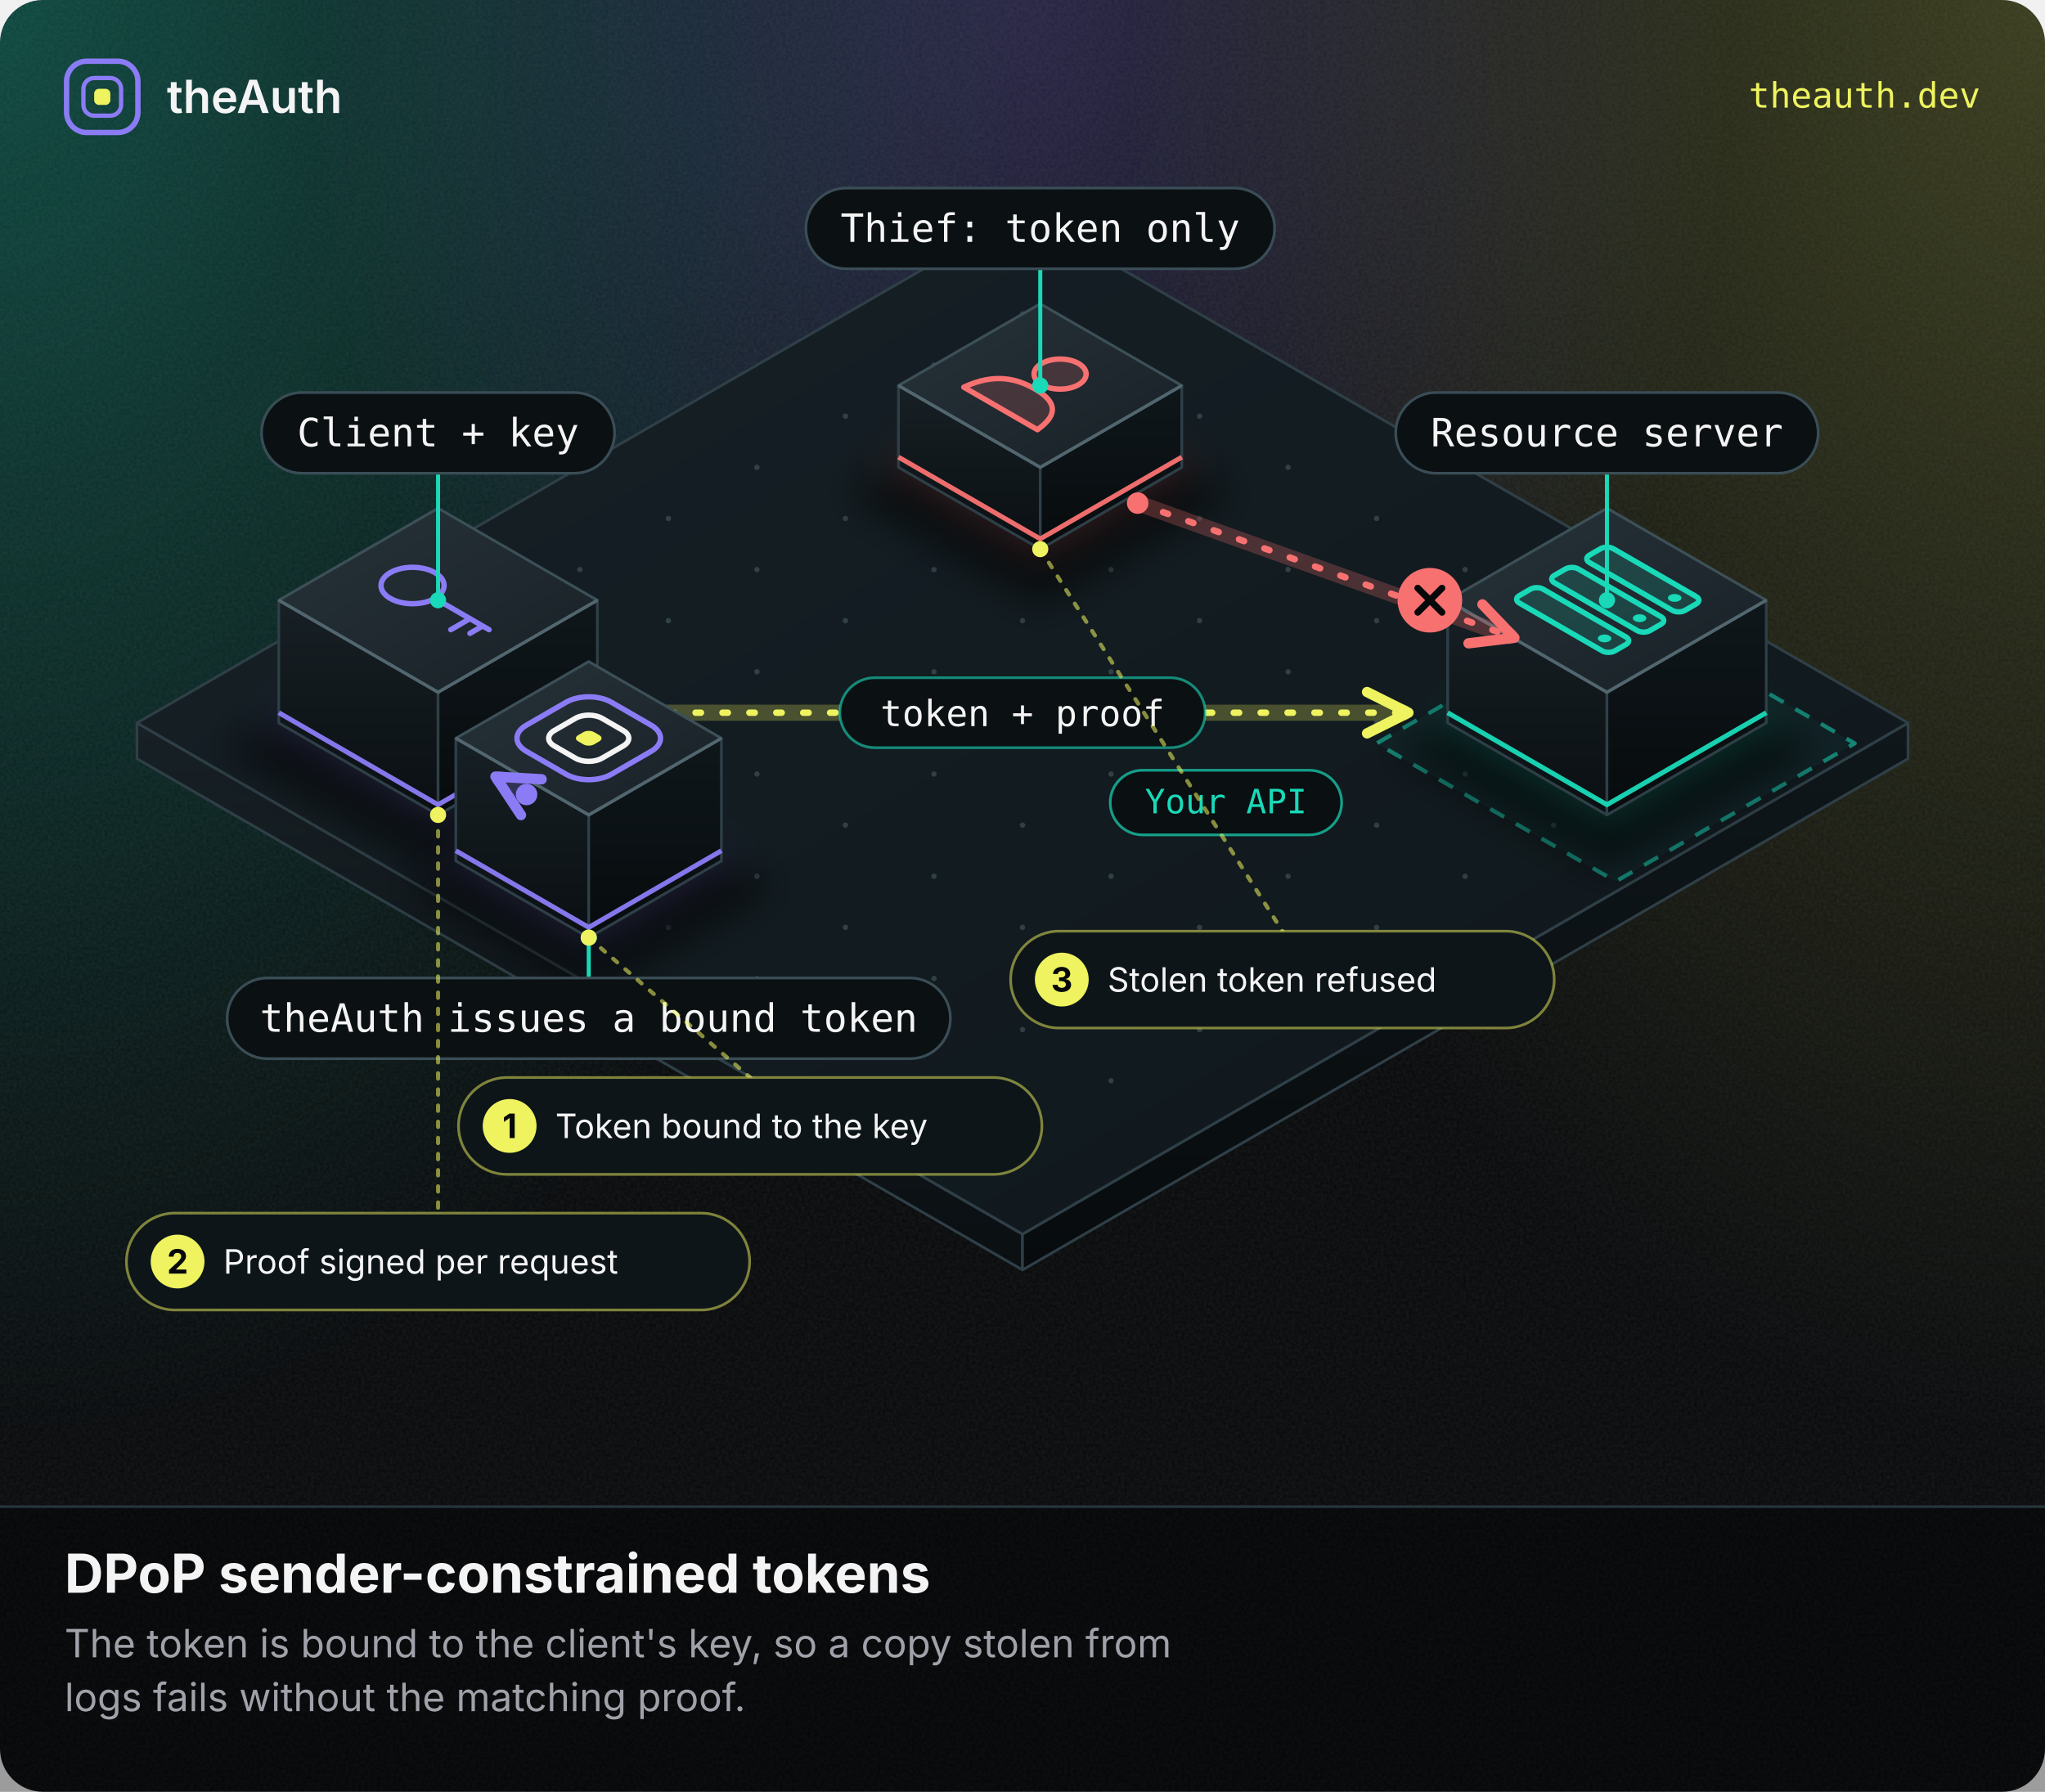
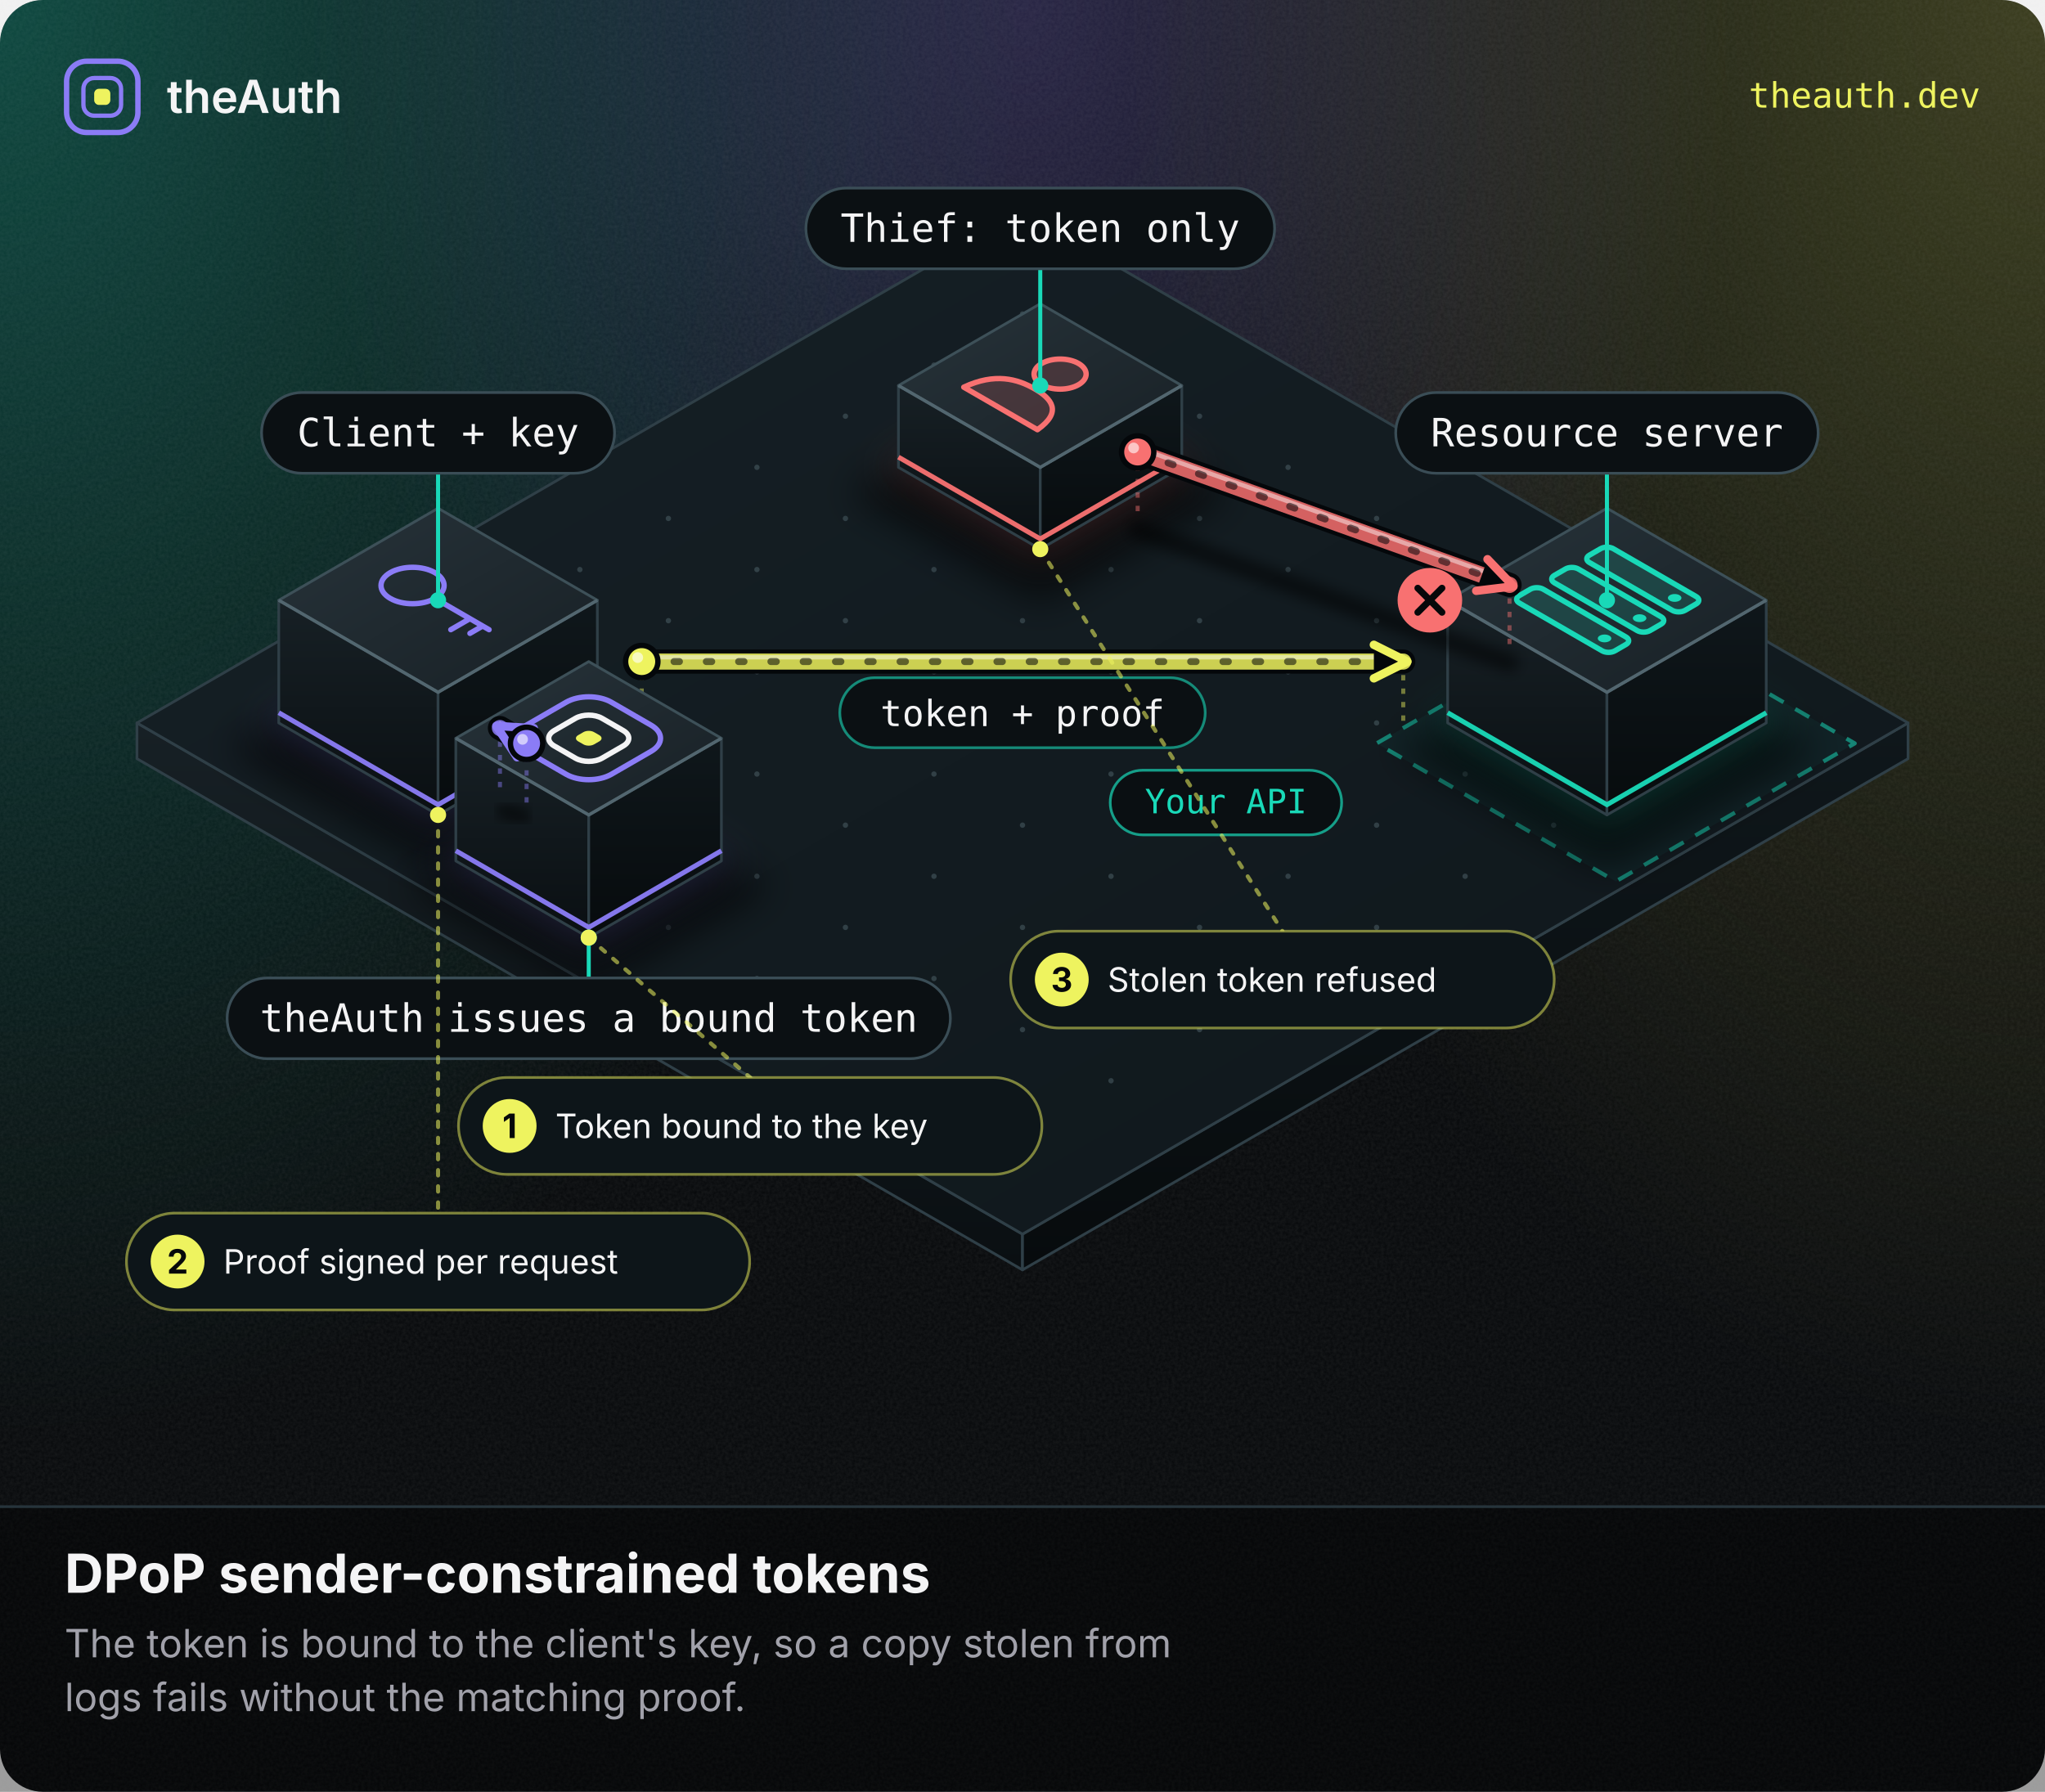
<svg xmlns="http://www.w3.org/2000/svg" viewBox="0 0 760 666" preserveAspectRatio="xMidYMid meet" role="img" aria-labelledby="t d" font-family="Inter,ui-sans-serif,system-ui,-apple-system,Segoe UI,Roboto,sans-serif">
  <defs>
    <radialGradient id="g1" cx="0" cy="0" r="1" gradientUnits="userSpaceOnUse" gradientTransform="translate(0 0) scale(380 532.8)">
      <stop stop-color="#19d9b8" stop-opacity=".30" />
      <stop offset="1" stop-color="#19d9b8" stop-opacity="0" />
    </radialGradient>
    <radialGradient id="g2" cx="0" cy="0" r="1" gradientUnits="userSpaceOnUse" gradientTransform="translate(380 0) scale(266 399.6)">
      <stop stop-color="#8b7cf6" stop-opacity=".24" />
      <stop offset="1" stop-color="#8b7cf6" stop-opacity="0" />
    </radialGradient>
    <radialGradient id="g3" cx="0" cy="0" r="1" gradientUnits="userSpaceOnUse" gradientTransform="translate(760 0) scale(342 532.8)">
      <stop stop-color="#eef35f" stop-opacity=".22" />
      <stop offset="1" stop-color="#eef35f" stop-opacity="0" />
    </radialGradient>
    <linearGradient id="tf" x1="0" y1="0" x2="1" y2="1">
      <stop stop-color="#27333a" />
      <stop offset="1" stop-color="#182025" />
    </linearGradient>
    <linearGradient id="lf" x1="0" y1="0" x2="0" y2="1">
      <stop stop-color="#172025" />
      <stop offset="1" stop-color="#0a0f12" />
    </linearGradient>
    <linearGradient id="rf" x1="0" y1="0" x2="0" y2="1">
      <stop stop-color="#0f171b" />
      <stop offset="1" stop-color="#070b0d" />
    </linearGradient>
    <linearGradient id="pf" x1="0" y1="0" x2="1" y2="1">
      <stop stop-color="#162026" />
      <stop offset="1" stop-color="#0f171b" />
    </linearGradient>
-     <marker id="mt" viewBox="0 0 10 10" refX="8" refY="5" markerWidth="8" markerHeight="8" orient="auto-start-reverse">
-       <path d="M1 1L9 5L1 9" fill="none" stroke="#19d9b8" stroke-width="2" stroke-linecap="round" stroke-linejoin="round" />
-     </marker>
-     <marker id="ml" viewBox="0 0 10 10" refX="8" refY="5" markerWidth="8" markerHeight="8" orient="auto-start-reverse">
-       <path d="M1 1L9 5L1 9" fill="none" stroke="#eef35f" stroke-width="2" stroke-linecap="round" stroke-linejoin="round" />
-     </marker>
-     <marker id="mp" viewBox="0 0 10 10" refX="8" refY="5" markerWidth="8" markerHeight="8" orient="auto-start-reverse">
-       <path d="M1 1L9 5L1 9" fill="none" stroke="#8b7cf6" stroke-width="2" stroke-linecap="round" stroke-linejoin="round" />
-     </marker>
-     <marker id="mr" viewBox="0 0 10 10" refX="8" refY="5" markerWidth="8" markerHeight="8" orient="auto-start-reverse">
-       <path d="M1 1L9 5L1 9" fill="none" stroke="#f87171" stroke-width="2" stroke-linecap="round" stroke-linejoin="round" />
+     <marker id="mt" viewBox="0 0 10 10" refX="8" refY="5" markerWidth="6" markerHeight="6" orient="auto-start-reverse">
+       <path d="M1 1L9 5L1 9" fill="#04070a" stroke="#19d9b8" stroke-width="2" stroke-linecap="round" stroke-linejoin="round" />
+     </marker>
+     <marker id="ml" viewBox="0 0 10 10" refX="8" refY="5" markerWidth="6" markerHeight="6" orient="auto-start-reverse">
+       <path d="M1 1L9 5L1 9" fill="#04070a" stroke="#eef35f" stroke-width="2" stroke-linecap="round" stroke-linejoin="round" />
+     </marker>
+     <marker id="mp" viewBox="0 0 10 10" refX="8" refY="5" markerWidth="6" markerHeight="6" orient="auto-start-reverse">
+       <path d="M1 1L9 5L1 9" fill="#04070a" stroke="#8b7cf6" stroke-width="2" stroke-linecap="round" stroke-linejoin="round" />
+     </marker>
+     <marker id="mr" viewBox="0 0 10 10" refX="8" refY="5" markerWidth="6" markerHeight="6" orient="auto-start-reverse">
+       <path d="M1 1L9 5L1 9" fill="#04070a" stroke="#f87171" stroke-width="2" stroke-linecap="round" stroke-linejoin="round" />
    </marker>
    <style>.flow{animation:flow 1.8s linear infinite}@keyframes flow{to{stroke-dashoffset:-20}}@media (prefers-reduced-motion:reduce){.flow{animation:none}}</style>
+     <filter id="sb" x="-20%" y="-20%" width="140%" height="140%">
+       <feGaussianBlur stdDeviation="2.5" />
+     </filter>
    <filter id="bl" x="-30%" y="-30%" width="160%" height="160%">
      <feGaussianBlur stdDeviation="7" />
    </filter>
    <filter id="n" x="0" y="0" width="100%" height="100%">
      <feTurbulence type="fractalNoise" baseFrequency=".85" numOctaves="2" seed="11" stitchTiles="stitch" />
      <feColorMatrix values="0 0 0 0 1  0 0 0 0 1  0 0 0 0 1  0 0 0 .7 0" />
    </filter>
  </defs>
  <rect width="760" height="666" rx="16" fill="#06080a" />
  <rect width="760" height="666" rx="16" fill="url(#g1)" />
  <rect width="760" height="666" rx="16" fill="url(#g2)" />
  <rect width="760" height="666" rx="16" fill="url(#g3)" />
  <rect width="760" height="666" rx="16" filter="url(#n)" opacity=".10" />
  <polygon points="50.9,282 380,472 380,458.7 50.9,268.7" fill="url(#lf)" stroke="#2f3f47" stroke-width="1" stroke-linejoin="round" />
  <polygon points="709.1,282 380,472 380,458.7 709.1,268.7" fill="url(#rf)" stroke="#2f3f47" stroke-width="1" stroke-linejoin="round" />
  <polygon points="380,78.7 709.1,268.7 380,458.7 50.9,268.7" fill="url(#pf)" stroke="#2f3f47" stroke-width="1" stroke-linejoin="round" />
  <circle cx="380" cy="116.7" r="1" fill="#46585f" opacity=".6" />
  <circle cx="347.1" cy="135.7" r="1" fill="#46585f" opacity=".6" />
  <circle cx="314.2" cy="154.7" r="1" fill="#46585f" opacity=".6" />
  <circle cx="281.3" cy="173.7" r="1" fill="#46585f" opacity=".6" />
  <circle cx="248.4" cy="192.7" r="1" fill="#46585f" opacity=".6" />
  <circle cx="215.5" cy="211.7" r="1" fill="#46585f" opacity=".6" />
  <circle cx="182.6" cy="230.7" r="1" fill="#46585f" opacity=".6" />
  <circle cx="149.6" cy="249.7" r="1" fill="#46585f" opacity=".6" />
  <circle cx="116.7" cy="268.7" r="1" fill="#46585f" opacity=".6" />
  <circle cx="412.9" cy="135.7" r="1" fill="#46585f" opacity=".6" />
  <circle cx="380" cy="154.7" r="1" fill="#46585f" opacity=".6" />
  <circle cx="347.1" cy="173.7" r="1" fill="#46585f" opacity=".6" />
  <circle cx="314.2" cy="192.7" r="1" fill="#46585f" opacity=".6" />
  <circle cx="281.3" cy="211.7" r="1" fill="#46585f" opacity=".6" />
  <circle cx="248.4" cy="230.7" r="1" fill="#46585f" opacity=".6" />
  <circle cx="215.5" cy="249.7" r="1" fill="#46585f" opacity=".6" />
  <circle cx="182.6" cy="268.7" r="1" fill="#46585f" opacity=".6" />
  <circle cx="149.6" cy="287.7" r="1" fill="#46585f" opacity=".6" />
  <circle cx="445.8" cy="154.7" r="1" fill="#46585f" opacity=".6" />
  <circle cx="412.9" cy="173.7" r="1" fill="#46585f" opacity=".6" />
  <circle cx="380" cy="192.7" r="1" fill="#46585f" opacity=".6" />
  <circle cx="347.1" cy="211.7" r="1" fill="#46585f" opacity=".6" />
  <circle cx="314.2" cy="230.7" r="1" fill="#46585f" opacity=".6" />
  <circle cx="281.3" cy="249.7" r="1" fill="#46585f" opacity=".6" />
  <circle cx="248.4" cy="268.7" r="1" fill="#46585f" opacity=".6" />
  <circle cx="215.5" cy="287.7" r="1" fill="#46585f" opacity=".6" />
  <circle cx="182.6" cy="306.7" r="1" fill="#46585f" opacity=".6" />
  <circle cx="478.7" cy="173.7" r="1" fill="#46585f" opacity=".6" />
  <circle cx="445.8" cy="192.7" r="1" fill="#46585f" opacity=".6" />
  <circle cx="412.9" cy="211.7" r="1" fill="#46585f" opacity=".6" />
  <circle cx="380" cy="230.7" r="1" fill="#46585f" opacity=".6" />
  <circle cx="347.1" cy="249.7" r="1" fill="#46585f" opacity=".6" />
  <circle cx="314.2" cy="268.7" r="1" fill="#46585f" opacity=".6" />
  <circle cx="281.3" cy="287.7" r="1" fill="#46585f" opacity=".6" />
  <circle cx="248.4" cy="306.7" r="1" fill="#46585f" opacity=".6" />
  <circle cx="215.5" cy="325.7" r="1" fill="#46585f" opacity=".6" />
  <circle cx="511.6" cy="192.7" r="1" fill="#46585f" opacity=".6" />
  <circle cx="478.7" cy="211.7" r="1" fill="#46585f" opacity=".6" />
  <circle cx="445.8" cy="230.7" r="1" fill="#46585f" opacity=".6" />
  <circle cx="412.9" cy="249.7" r="1" fill="#46585f" opacity=".6" />
  <circle cx="380" cy="268.7" r="1" fill="#46585f" opacity=".6" />
  <circle cx="347.1" cy="287.7" r="1" fill="#46585f" opacity=".6" />
  <circle cx="314.2" cy="306.7" r="1" fill="#46585f" opacity=".6" />
  <circle cx="281.3" cy="325.7" r="1" fill="#46585f" opacity=".6" />
  <circle cx="248.4" cy="344.7" r="1" fill="#46585f" opacity=".6" />
  <circle cx="544.5" cy="211.7" r="1" fill="#46585f" opacity=".6" />
  <circle cx="511.6" cy="230.7" r="1" fill="#46585f" opacity=".6" />
  <circle cx="478.7" cy="249.7" r="1" fill="#46585f" opacity=".6" />
  <circle cx="445.8" cy="268.7" r="1" fill="#46585f" opacity=".6" />
  <circle cx="412.9" cy="287.7" r="1" fill="#46585f" opacity=".6" />
  <circle cx="380" cy="306.7" r="1" fill="#46585f" opacity=".6" />
  <circle cx="347.1" cy="325.7" r="1" fill="#46585f" opacity=".6" />
  <circle cx="314.2" cy="344.7" r="1" fill="#46585f" opacity=".6" />
  <circle cx="281.3" cy="363.7" r="1" fill="#46585f" opacity=".6" />
  <circle cx="577.4" cy="230.7" r="1" fill="#46585f" opacity=".6" />
  <circle cx="544.5" cy="249.7" r="1" fill="#46585f" opacity=".6" />
  <circle cx="511.6" cy="268.7" r="1" fill="#46585f" opacity=".6" />
  <circle cx="478.7" cy="287.7" r="1" fill="#46585f" opacity=".6" />
  <circle cx="445.8" cy="306.7" r="1" fill="#46585f" opacity=".6" />
  <circle cx="412.9" cy="325.7" r="1" fill="#46585f" opacity=".6" />
  <circle cx="380" cy="344.7" r="1" fill="#46585f" opacity=".6" />
  <circle cx="347.1" cy="363.7" r="1" fill="#46585f" opacity=".6" />
  <circle cx="314.2" cy="382.7" r="1" fill="#46585f" opacity=".6" />
  <circle cx="610.4" cy="249.7" r="1" fill="#46585f" opacity=".6" />
  <circle cx="577.4" cy="268.7" r="1" fill="#46585f" opacity=".6" />
  <circle cx="544.5" cy="287.7" r="1" fill="#46585f" opacity=".6" />
  <circle cx="511.6" cy="306.7" r="1" fill="#46585f" opacity=".6" />
  <circle cx="478.7" cy="325.7" r="1" fill="#46585f" opacity=".6" />
  <circle cx="445.8" cy="344.7" r="1" fill="#46585f" opacity=".6" />
  <circle cx="412.9" cy="363.7" r="1" fill="#46585f" opacity=".6" />
  <circle cx="380" cy="382.7" r="1" fill="#46585f" opacity=".6" />
  <circle cx="347.1" cy="401.7" r="1" fill="#46585f" opacity=".6" />
  <circle cx="643.3" cy="268.7" r="1" fill="#46585f" opacity=".6" />
  <circle cx="610.4" cy="287.7" r="1" fill="#46585f" opacity=".6" />
  <circle cx="577.4" cy="306.7" r="1" fill="#46585f" opacity=".6" />
  <circle cx="544.5" cy="325.7" r="1" fill="#46585f" opacity=".6" />
  <circle cx="511.6" cy="344.7" r="1" fill="#46585f" opacity=".6" />
  <circle cx="478.7" cy="363.7" r="1" fill="#46585f" opacity=".6" />
  <circle cx="445.8" cy="382.7" r="1" fill="#46585f" opacity=".6" />
  <circle cx="412.9" cy="401.7" r="1" fill="#46585f" opacity=".6" />
  <circle cx="380" cy="420.7" r="1" fill="#46585f" opacity=".6" />
  <polygon points="600.5,225 689.3,276.3 600.5,327.6 511.6,276.3" fill="#19d9b8" fill-opacity=".05" stroke="#19d9b8" stroke-opacity=".55" stroke-width="1.5" stroke-dasharray="6 5" stroke-linejoin="round" />
  <polygon points="162.8,233.4 240.5,278.2 162.8,323 85.1,278.2" fill="#000" opacity=".6" filter="url(#bl)" />
  <polygon points="162.8,230.7 228.6,268.7 162.8,306.7 97,268.7" fill="#8b7cf6" opacity=".16" filter="url(#bl)" />
  <polygon points="103.6,268.7 162.8,302.9 162.8,257.3 103.6,223.1" fill="url(#lf)" stroke="#2f3f47" stroke-width="1" stroke-linejoin="round" />
  <polygon points="222,268.7 162.8,302.9 162.8,257.3 222,223.1" fill="url(#rf)" stroke="#2f3f47" stroke-width="1" stroke-linejoin="round" />
  <polygon points="162.8,188.9 222,223.1 162.8,257.3 103.6,223.1" fill="url(#tf)" stroke="#3d5058" stroke-width="1" stroke-linejoin="round" />
  <polyline points="103.6,223.1 162.8,257.3 222,223.1" fill="none" stroke="#52666f" stroke-width="1.2" />
  <polyline points="103.6,264.9 162.8,299.1 222,264.9" fill="none" stroke="#8b7cf6" stroke-width="1.8" opacity=".95" />
  <g transform="matrix(59.234 34.2 -59.234 34.2 162.8 188.9)" fill="none" stroke-width="2" stroke-linecap="round" stroke-linejoin="round" style="vector-effect:non-scaling-stroke">
    <circle vector-effect="non-scaling-stroke" cx=".34" cy=".5" r=".14" fill="none" stroke="#8b7cf6" />
    <path vector-effect="non-scaling-stroke" d="M.48 .5H.82M.7 .5V.62M.78 .5V.58" stroke="#8b7cf6" />
  </g>
  <polygon points="597.2,233.4 674.9,278.2 597.2,323 519.5,278.2" fill="#000" opacity=".6" filter="url(#bl)" />
  <polygon points="597.2,230.7 663,268.7 597.2,306.7 531.4,268.7" fill="#19d9b8" opacity=".16" filter="url(#bl)" />
  <polygon points="538,268.7 597.2,302.9 597.2,257.3 538,223.1" fill="url(#lf)" stroke="#2f3f47" stroke-width="1" stroke-linejoin="round" />
  <polygon points="656.4,268.7 597.2,302.9 597.2,257.3 656.4,223.1" fill="url(#rf)" stroke="#2f3f47" stroke-width="1" stroke-linejoin="round" />
  <polygon points="597.2,188.9 656.4,223.1 597.2,257.3 538,223.1" fill="url(#tf)" stroke="#3d5058" stroke-width="1" stroke-linejoin="round" />
  <polyline points="538,223.1 597.2,257.3 656.4,223.1" fill="none" stroke="#52666f" stroke-width="1.2" />
  <polyline points="538,264.9 597.2,299.1 656.4,264.9" fill="none" stroke="#19d9b8" stroke-width="1.8" opacity=".95" />
  <g transform="matrix(59.234 34.2 -59.234 34.2 597.2 188.9)" fill="none" stroke-width="2" stroke-linecap="round" stroke-linejoin="round" style="vector-effect:non-scaling-stroke">
    <rect vector-effect="non-scaling-stroke" x=".2" y="0.2" width=".6" height=".15" rx=".04" fill="#19d9b8" fill-opacity=".16" stroke="#19d9b8" />
    <circle vector-effect="non-scaling-stroke" cx=".7" cy="0.275" r=".03" fill="#19d9b8" stroke="none" />
    <rect vector-effect="non-scaling-stroke" x=".2" y="0.42" width=".6" height=".15" rx=".04" fill="#19d9b8" fill-opacity=".16" stroke="#19d9b8" />
    <circle vector-effect="non-scaling-stroke" cx=".7" cy="0.495" r=".03" fill="#19d9b8" stroke="none" />
    <rect vector-effect="non-scaling-stroke" x=".2" y="0.64" width=".6" height=".15" rx=".04" fill="#19d9b8" fill-opacity=".16" stroke="#19d9b8" />
    <circle vector-effect="non-scaling-stroke" cx=".7" cy="0.715" r=".03" fill="#19d9b8" stroke="none" />
  </g>
  <polygon points="386.6,142.2 457.7,183.2 386.6,224.2 315.5,183.2" fill="#000" opacity=".6" filter="url(#bl)" />
  <polygon points="386.6,139.5 445.8,173.7 386.6,207.9 327.3,173.7" fill="#f87171" opacity=".16" filter="url(#bl)" />
  <polygon points="333.9,173.7 386.6,204.1 386.6,173.7 333.9,143.3" fill="url(#lf)" stroke="#2f3f47" stroke-width="1" stroke-linejoin="round" />
  <polygon points="439.2,173.7 386.6,204.1 386.6,173.7 439.2,143.3" fill="url(#rf)" stroke="#2f3f47" stroke-width="1" stroke-linejoin="round" />
  <polygon points="386.6,112.9 439.2,143.3 386.6,173.7 333.9,143.3" fill="url(#tf)" stroke="#3d5058" stroke-width="1" stroke-linejoin="round" />
  <polyline points="333.9,143.3 386.6,173.7 439.2,143.3" fill="none" stroke="#52666f" stroke-width="1.2" />
  <polyline points="333.9,169.9 386.6,200.3 439.2,169.9" fill="none" stroke="#f87171" stroke-width="1.8" opacity=".95" />
  <g transform="matrix(52.653 30.4 -52.653 30.4 386.6 112.9)" fill="none" stroke-width="2" stroke-linecap="round" stroke-linejoin="round" style="vector-effect:non-scaling-stroke">
    <circle vector-effect="non-scaling-stroke" cx=".5" cy=".36" r=".13" fill="#f87171" fill-opacity=".18" stroke="#f87171" />
    <path vector-effect="non-scaling-stroke" d="M.24 .78C.26 .58 .38 .54 .5 .54S.74 .58 .76 .78Z" fill="#f87171" fill-opacity=".18" stroke="#f87171" />
  </g>
-   <polyline points="238.5,264.9 521.5,264.9" fill="none" stroke="#eef35f" stroke-opacity=".25" stroke-width="6" stroke-linecap="round" stroke-linejoin="round" />
-   <polyline class="flow" points="238.5,264.9 521.5,264.9" fill="none" stroke="#eef35f" stroke-width="2.4" stroke-dasharray="2 8" stroke-linecap="round" stroke-linejoin="round" marker-end="url(#ml)" />
-   <circle cx="238.5" cy="264.9" r="4" fill="#eef35f" />
-   <polyline points="422.8,187 561,236.4" fill="none" stroke="#f87171" stroke-opacity=".25" stroke-width="6" stroke-linecap="round" stroke-linejoin="round" />
-   <polyline class="flow" points="422.8,187 561,236.4" fill="none" stroke="#f87171" stroke-width="2.4" stroke-dasharray="2 8" stroke-linecap="round" stroke-linejoin="round" marker-end="url(#mr)" />
-   <circle cx="422.8" cy="187" r="4" fill="#f87171" />
+   <polyline points="238.5,274.8 521.5,274.8" fill="none" stroke="#000" stroke-opacity=".5" stroke-width="7" stroke-linecap="round" stroke-linejoin="round" filter="url(#sb)" />
+   <line x1="238.5" y1="245.9" x2="238.5" y2="268.7" stroke="#eef35f" stroke-opacity=".45" stroke-width="1.5" stroke-dasharray="2 3" />
+   <line x1="521.5" y1="245.9" x2="521.5" y2="268.7" stroke="#eef35f" stroke-opacity=".45" stroke-width="1.5" stroke-dasharray="2 3" />
+   <polyline points="238.5,245.9 521.5,245.9" fill="none" stroke="#04070a" stroke-width="9" stroke-linecap="round" stroke-linejoin="round" />
+   <polyline points="238.5,245.9 521.5,245.9" fill="none" stroke="#eef35f" stroke-opacity=".85" stroke-width="6" stroke-linecap="round" stroke-linejoin="round" />
+   <polyline points="238.5,244.3 521.5,244.3" fill="none" stroke="#fff" stroke-opacity=".45" stroke-width="1.6" stroke-linecap="round" stroke-linejoin="round" />
+   <polyline class="flow" points="238.5,245.9 521.5,245.9" fill="none" stroke="#04070a" stroke-opacity=".55" stroke-width="2.6" stroke-dasharray="2 10" stroke-linecap="round" stroke-linejoin="round" marker-end="url(#ml)" />
+   <circle cx="238.5" cy="245.9" r="6" fill="#eef35f" stroke="#04070a" stroke-width="2" />
+   <circle cx="237" cy="244.4" r="2" fill="#fff" fill-opacity=".6" />
+   <polyline points="422.8,196.9 561,246.3" fill="none" stroke="#000" stroke-opacity=".5" stroke-width="7" stroke-linecap="round" stroke-linejoin="round" filter="url(#sb)" />
+   <line x1="422.8" y1="168" x2="422.8" y2="190.8" stroke="#f87171" stroke-opacity=".45" stroke-width="1.5" stroke-dasharray="2 3" />
+   <line x1="561" y1="217.4" x2="561" y2="240.2" stroke="#f87171" stroke-opacity=".45" stroke-width="1.5" stroke-dasharray="2 3" />
+   <polyline points="422.8,168 561,217.4" fill="none" stroke="#04070a" stroke-width="9" stroke-linecap="round" stroke-linejoin="round" />
+   <polyline points="422.8,168 561,217.4" fill="none" stroke="#f87171" stroke-opacity=".85" stroke-width="6" stroke-linecap="round" stroke-linejoin="round" />
+   <polyline points="422.8,166.4 561,215.8" fill="none" stroke="#fff" stroke-opacity=".45" stroke-width="1.6" stroke-linecap="round" stroke-linejoin="round" />
+   <polyline class="flow" points="422.8,168 561,217.4" fill="none" stroke="#04070a" stroke-opacity=".55" stroke-width="2.6" stroke-dasharray="2 10" stroke-linecap="round" stroke-linejoin="round" marker-end="url(#mr)" />
+   <circle cx="422.8" cy="168" r="6" fill="#f87171" stroke="#04070a" stroke-width="2" />
+   <circle cx="421.3" cy="166.5" r="2" fill="#fff" fill-opacity=".6" />
  <circle cx="531.4" cy="223.1" r="12" fill="#f87171" />
  <path d="M526.9 218.6L535.9 227.6M535.9 218.6L526.9 227.6" stroke="#06080a" stroke-width="2.5" stroke-linecap="round" />
  <rect x="312.1" y="251.9" width="135.8" height="26" rx="13" fill="#0b1013" stroke="#19d9b8" stroke-opacity=".6" />
  <text x="380" y="269.9" text-anchor="middle" font-size="13.5" fill="#f4f4f5" font-family="ui-monospace,JetBrains Mono,Menlo,Consolas,monospace">token + proof</text>
  <polygon points="218.8,290.4 286.5,329.5 218.8,368.6 151,329.5" fill="#000" opacity=".6" filter="url(#bl)" />
  <polygon points="218.8,287.7 274.7,320 218.8,352.3 162.8,320" fill="#8b7cf6" opacity=".16" filter="url(#bl)" />
  <polygon points="169.4,320 218.8,348.5 218.8,302.9 169.4,274.4" fill="url(#lf)" stroke="#2f3f47" stroke-width="1" stroke-linejoin="round" />
  <polygon points="268.1,320 218.8,348.5 218.8,302.9 268.1,274.4" fill="url(#rf)" stroke="#2f3f47" stroke-width="1" stroke-linejoin="round" />
  <polygon points="218.8,245.9 268.1,274.4 218.8,302.9 169.4,274.4" fill="url(#tf)" stroke="#3d5058" stroke-width="1" stroke-linejoin="round" />
  <polyline points="169.4,274.4 218.8,302.9 268.1,274.4" fill="none" stroke="#52666f" stroke-width="1.2" />
  <polyline points="169.4,316.2 218.8,344.7 268.1,316.2" fill="none" stroke="#8b7cf6" stroke-width="1.8" opacity=".95" />
  <g transform="matrix(49.362 28.5 -49.362 28.5 218.8 245.9)" fill="none" stroke-width="2" stroke-linecap="round" stroke-linejoin="round" style="vector-effect:non-scaling-stroke">
    <rect vector-effect="non-scaling-stroke" x=".18" y=".18" width=".64" height=".64" rx=".17" fill="none" stroke="#8b7cf6" />
    <rect vector-effect="non-scaling-stroke" x=".32" y=".32" width=".36" height=".36" rx=".1" fill="none" stroke="#f4f4f5" />
    <rect vector-effect="non-scaling-stroke" x=".44" y=".44" width=".12" height=".12" rx=".04" fill="#eef35f" stroke="none" />
  </g>
-   <polyline points="195.7,295.3 185.8,289.6" fill="none" stroke="#8b7cf6" stroke-opacity=".25" stroke-width="6" stroke-linecap="round" stroke-linejoin="round" />
-   <polyline class="flow" points="195.7,295.3 185.8,289.6" fill="none" stroke="#8b7cf6" stroke-width="2.4" stroke-dasharray="2 8" stroke-linecap="round" stroke-linejoin="round" marker-end="url(#mp)" />
-   <circle cx="195.7" cy="295.3" r="4" fill="#8b7cf6" />
+   <polyline points="195.7,305.2 185.8,299.5" fill="none" stroke="#000" stroke-opacity=".5" stroke-width="7" stroke-linecap="round" stroke-linejoin="round" filter="url(#sb)" />
+   <line x1="195.7" y1="276.3" x2="195.7" y2="299.1" stroke="#8b7cf6" stroke-opacity=".45" stroke-width="1.5" stroke-dasharray="2 3" />
+   <line x1="185.8" y1="270.6" x2="185.8" y2="293.4" stroke="#8b7cf6" stroke-opacity=".45" stroke-width="1.5" stroke-dasharray="2 3" />
+   <polyline points="195.7,276.3 185.8,270.6" fill="none" stroke="#04070a" stroke-width="9" stroke-linecap="round" stroke-linejoin="round" />
+   <polyline points="195.7,276.3 185.8,270.6" fill="none" stroke="#8b7cf6" stroke-opacity=".85" stroke-width="6" stroke-linecap="round" stroke-linejoin="round" />
+   <polyline points="195.7,274.7 185.8,269" fill="none" stroke="#fff" stroke-opacity=".45" stroke-width="1.6" stroke-linecap="round" stroke-linejoin="round" />
+   <polyline class="flow" points="195.7,276.3 185.8,270.6" fill="none" stroke="#04070a" stroke-opacity=".55" stroke-width="2.6" stroke-dasharray="2 10" stroke-linecap="round" stroke-linejoin="round" marker-end="url(#mp)" />
+   <circle cx="195.7" cy="276.3" r="6" fill="#8b7cf6" stroke="#04070a" stroke-width="2" />
+   <circle cx="194.2" cy="274.8" r="2" fill="#fff" fill-opacity=".6" />
  <rect x="412.6" y="286.3" width="86" height="24" rx="12" fill="#0a0f12" stroke="#19d9b8" stroke-opacity=".7" />
  <text x="455.6" y="302.3" text-anchor="middle" font-size="12.5" fill="#19d9b8" font-family="ui-monospace,JetBrains Mono,Menlo,Consolas,monospace">Your API</text>
  <line x1="162.8" y1="175.9" x2="162.8" y2="223.1" stroke="#19d9b8" stroke-width="1.5" />
  <circle cx="162.8" cy="223.1" r="3" fill="#19d9b8" />
  <rect x="97.2" y="145.9" width="131.2" height="30" rx="15" fill="#0b1013" stroke="#3a4d56" />
  <text x="162.8" y="165.9" text-anchor="middle" font-size="14.5" fill="#f4f4f5" font-family="ui-monospace,JetBrains Mono,Menlo,Consolas,monospace">Client + key</text>
  <line x1="597.2" y1="175.9" x2="597.2" y2="223.1" stroke="#19d9b8" stroke-width="1.5" />
  <circle cx="597.2" cy="223.1" r="3" fill="#19d9b8" />
  <rect x="518.7" y="145.9" width="157" height="30" rx="15" fill="#0b1013" stroke="#3a4d56" />
  <text x="597.2" y="165.9" text-anchor="middle" font-size="14.5" fill="#f4f4f5" font-family="ui-monospace,JetBrains Mono,Menlo,Consolas,monospace">Resource server</text>
  <line x1="386.6" y1="99.9" x2="386.6" y2="143.3" stroke="#19d9b8" stroke-width="1.5" />
  <circle cx="386.6" cy="143.3" r="3" fill="#19d9b8" />
  <rect x="299.5" y="69.9" width="174.2" height="30" rx="15" fill="#0b1013" stroke="#3a4d56" />
  <text x="386.6" y="89.9" text-anchor="middle" font-size="14.5" fill="#f4f4f5" font-family="ui-monospace,JetBrains Mono,Menlo,Consolas,monospace">Thief: token only</text>
  <line x1="218.8" y1="348.5" x2="218.8" y2="363.5" stroke="#19d9b8" stroke-width="1.5" />
  <circle cx="218.8" cy="348.5" r="3" fill="#19d9b8" />
  <rect x="84.4" y="363.5" width="268.8" height="30" rx="15" fill="#0b1013" stroke="#3a4d56" />
  <text x="218.8" y="383.5" text-anchor="middle" font-size="14.5" fill="#f4f4f5" font-family="ui-monospace,JetBrains Mono,Menlo,Consolas,monospace">theAuth issues a bound token</text>
  <path d="M218.8 348.5L278.8 400.5" stroke="#eef35f" stroke-opacity=".55" stroke-width="1.5" stroke-dasharray="2 4" stroke-linecap="round" />
  <circle cx="218.8" cy="348.5" r="3" fill="#eef35f" />
  <rect x="170.4" y="400.5" width="216.8" height="36" rx="18" fill="#0d1519" stroke="#eef35f" stroke-opacity=".5" />
  <circle cx="189.4" cy="418.5" r="10" fill="#eef35f" />
  <text x="189.4" y="423" text-anchor="middle" font-size="12.5" font-weight="700" fill="#06080a">1</text>
  <text x="206.4" y="423" font-size="12.5" fill="#f4f4f5">Token bound to the key</text>
  <path d="M162.8 302.9L162.8 450.9" stroke="#eef35f" stroke-opacity=".55" stroke-width="1.5" stroke-dasharray="2 4" stroke-linecap="round" />
  <circle cx="162.8" cy="302.9" r="3" fill="#eef35f" />
  <rect x="47" y="450.9" width="231.6" height="36" rx="18" fill="#0d1519" stroke="#eef35f" stroke-opacity=".5" />
  <circle cx="66" cy="468.9" r="10" fill="#eef35f" />
  <text x="66" y="473.4" text-anchor="middle" font-size="12.5" font-weight="700" fill="#06080a">2</text>
  <text x="83" y="473.4" font-size="12.5" fill="#f4f4f5">Proof signed per request</text>
  <path d="M386.6 204.1L476.6 346.1" stroke="#eef35f" stroke-opacity=".55" stroke-width="1.5" stroke-dasharray="2 4" stroke-linecap="round" />
  <circle cx="386.6" cy="204.1" r="3" fill="#eef35f" />
  <rect x="375.6" y="346.1" width="202" height="36" rx="18" fill="#0d1519" stroke="#eef35f" stroke-opacity=".5" />
  <circle cx="394.6" cy="364.1" r="10" fill="#eef35f" />
  <text x="394.6" y="368.6" text-anchor="middle" font-size="12.5" font-weight="700" fill="#06080a">3</text>
  <text x="411.6" y="368.6" font-size="12.5" fill="#f4f4f5">Stolen token refused</text>
  <g transform="translate(24 22)">
    <rect x=".75" y=".75" width="26.5" height="26.5" rx="7.5" fill="none" stroke="#8b7cf6" stroke-width="2" />
    <rect x="7" y="7" width="14" height="14" rx="4" fill="none" stroke="#8b7cf6" stroke-width="1.6" />
    <rect x="11" y="11" width="6" height="6" rx="1.8" fill="#eef35f" />
    <text x="38" y="20" font-size="17" font-weight="600" fill="#f4f4f5">theAuth</text>
  </g>
  <rect x="0" y="560" width="760" height="106" fill="#000" opacity=".35" />
  <line x1="0" y1="560" x2="760" y2="560" stroke="#26343b" />
  <text x="24" y="592" font-size="20" font-weight="650" fill="#f4f4f5">DPoP sender-constrained tokens</text>
  <text x="24" y="616" font-size="14.5" fill="#a1a1aa">The token is bound to the client's key, so a copy stolen from</text>
  <text x="24" y="636" font-size="14.5" fill="#a1a1aa">logs fails without the matching proof.</text>
  <text x="736" y="40" text-anchor="end" font-size="13" fill="#eef35f" font-family="ui-monospace,JetBrains Mono,Menlo,Consolas,monospace">theauth.dev</text>
</svg>
